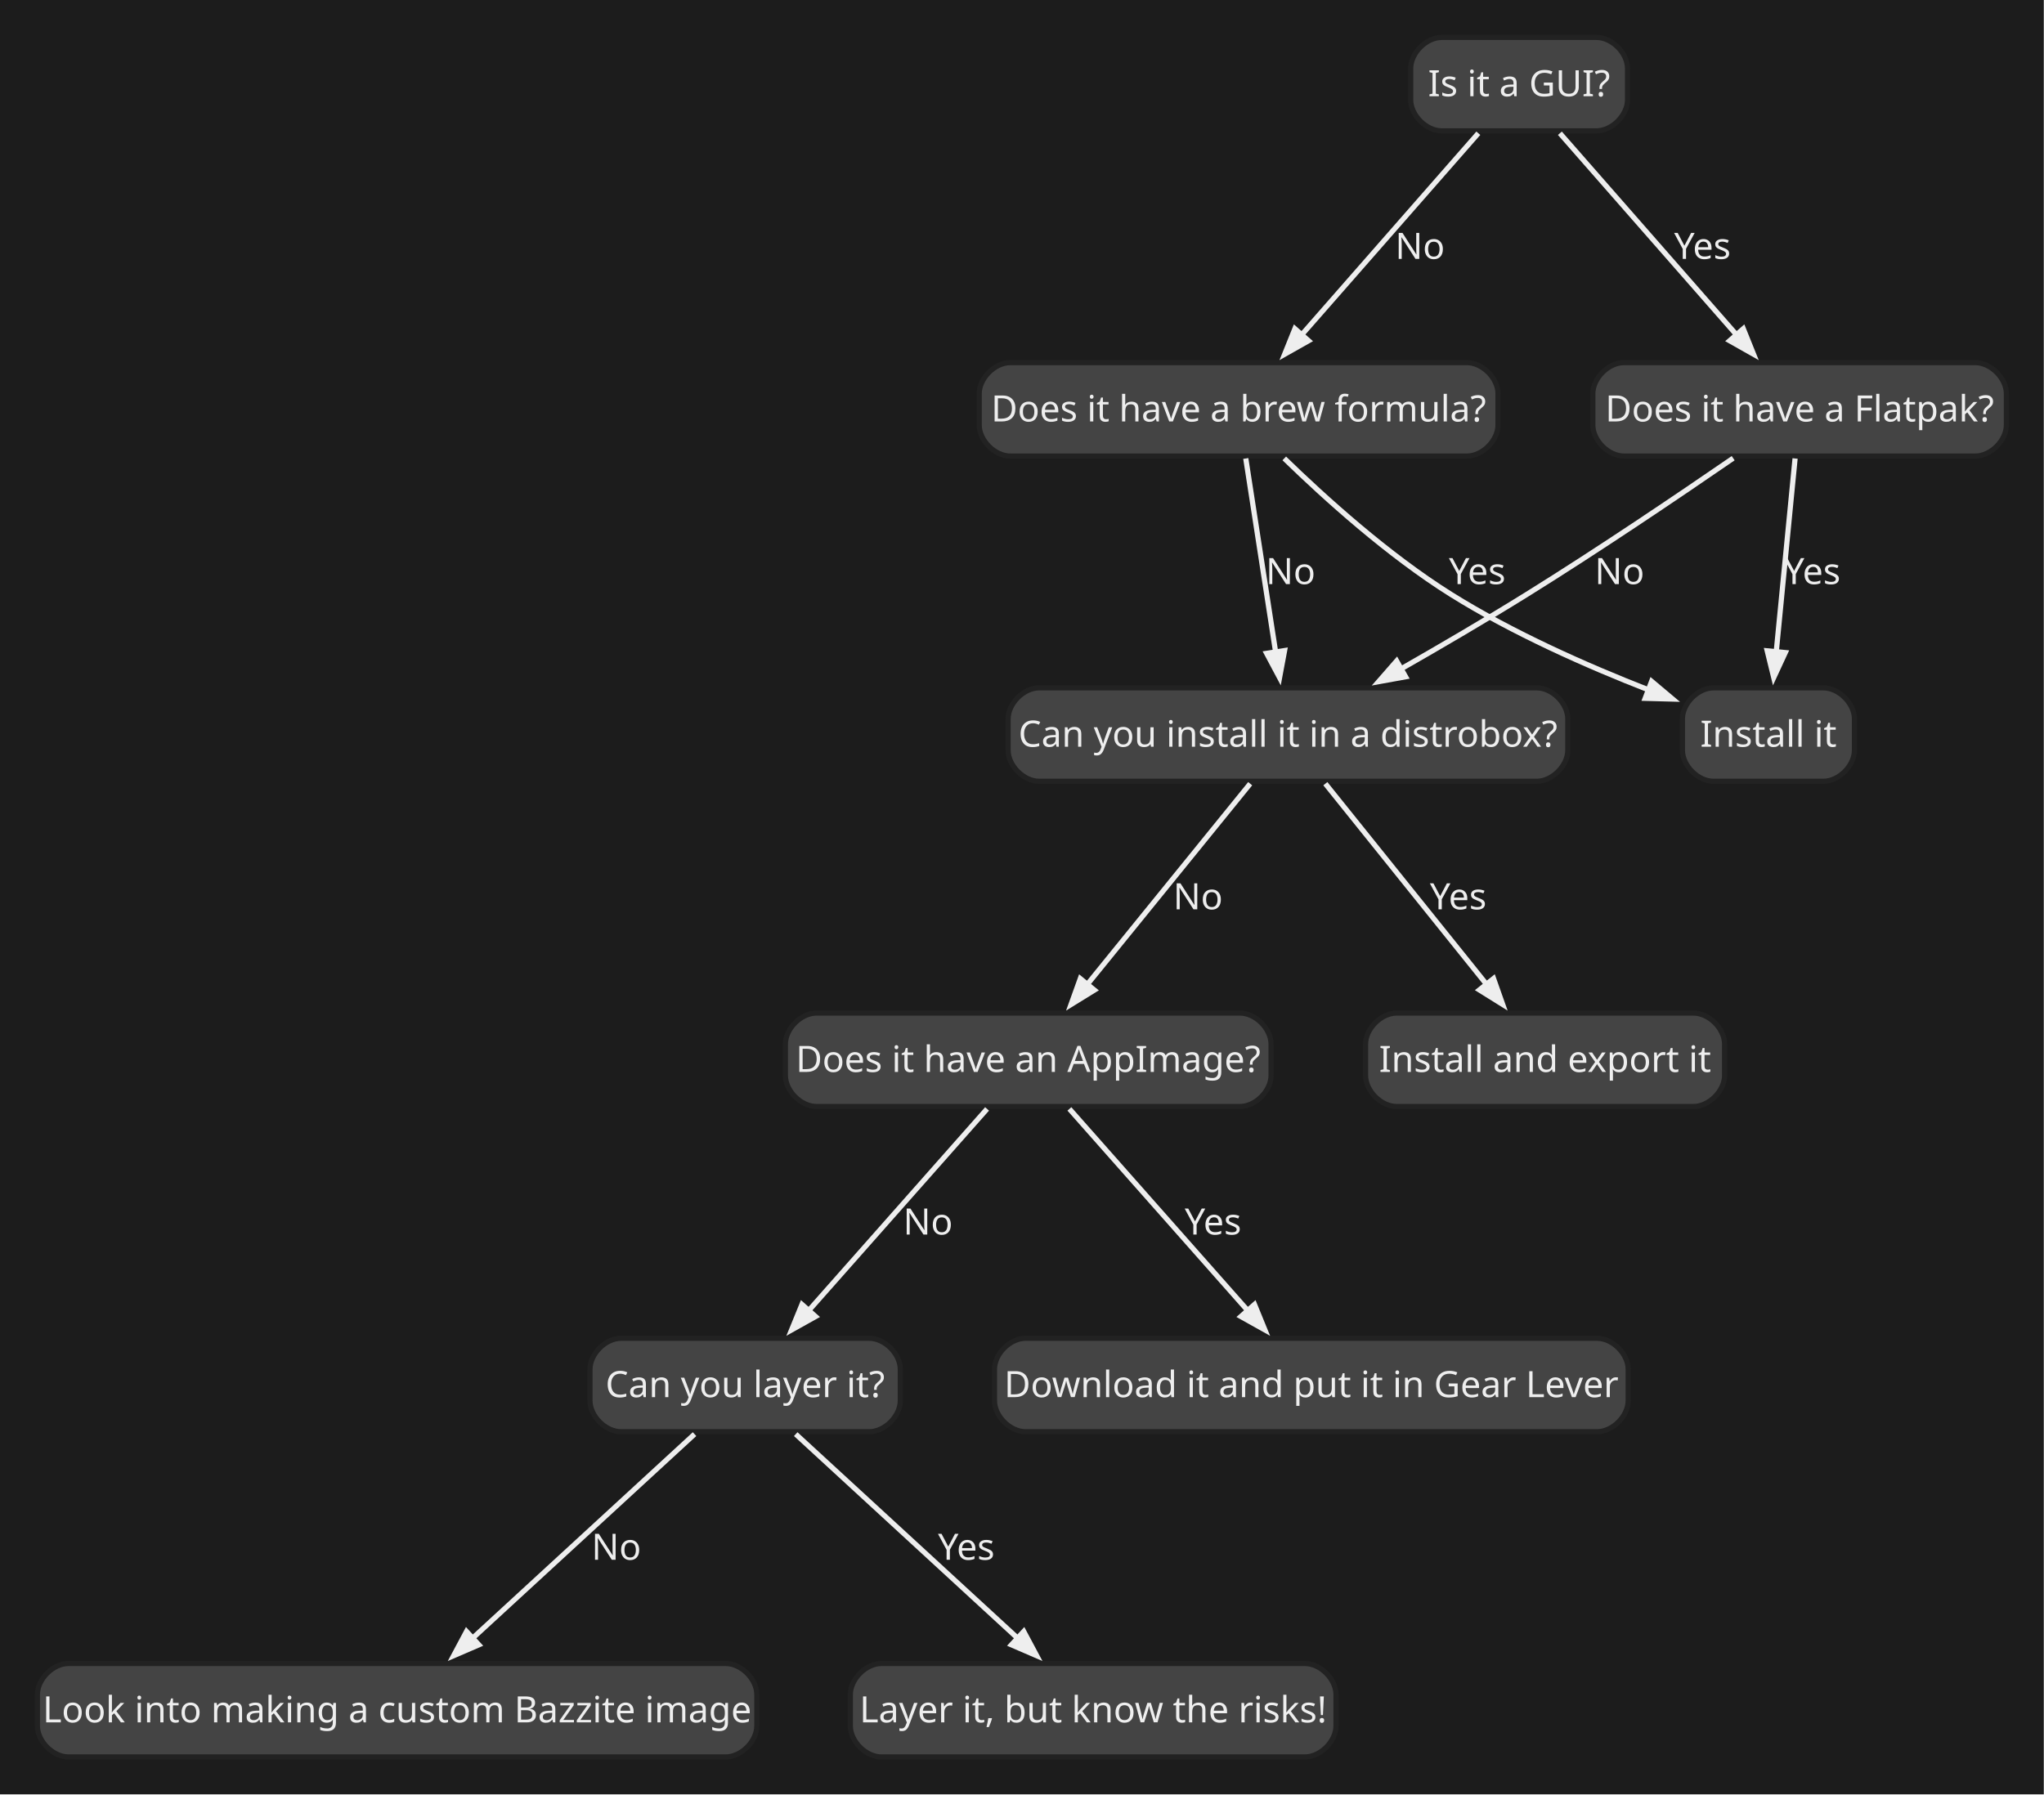
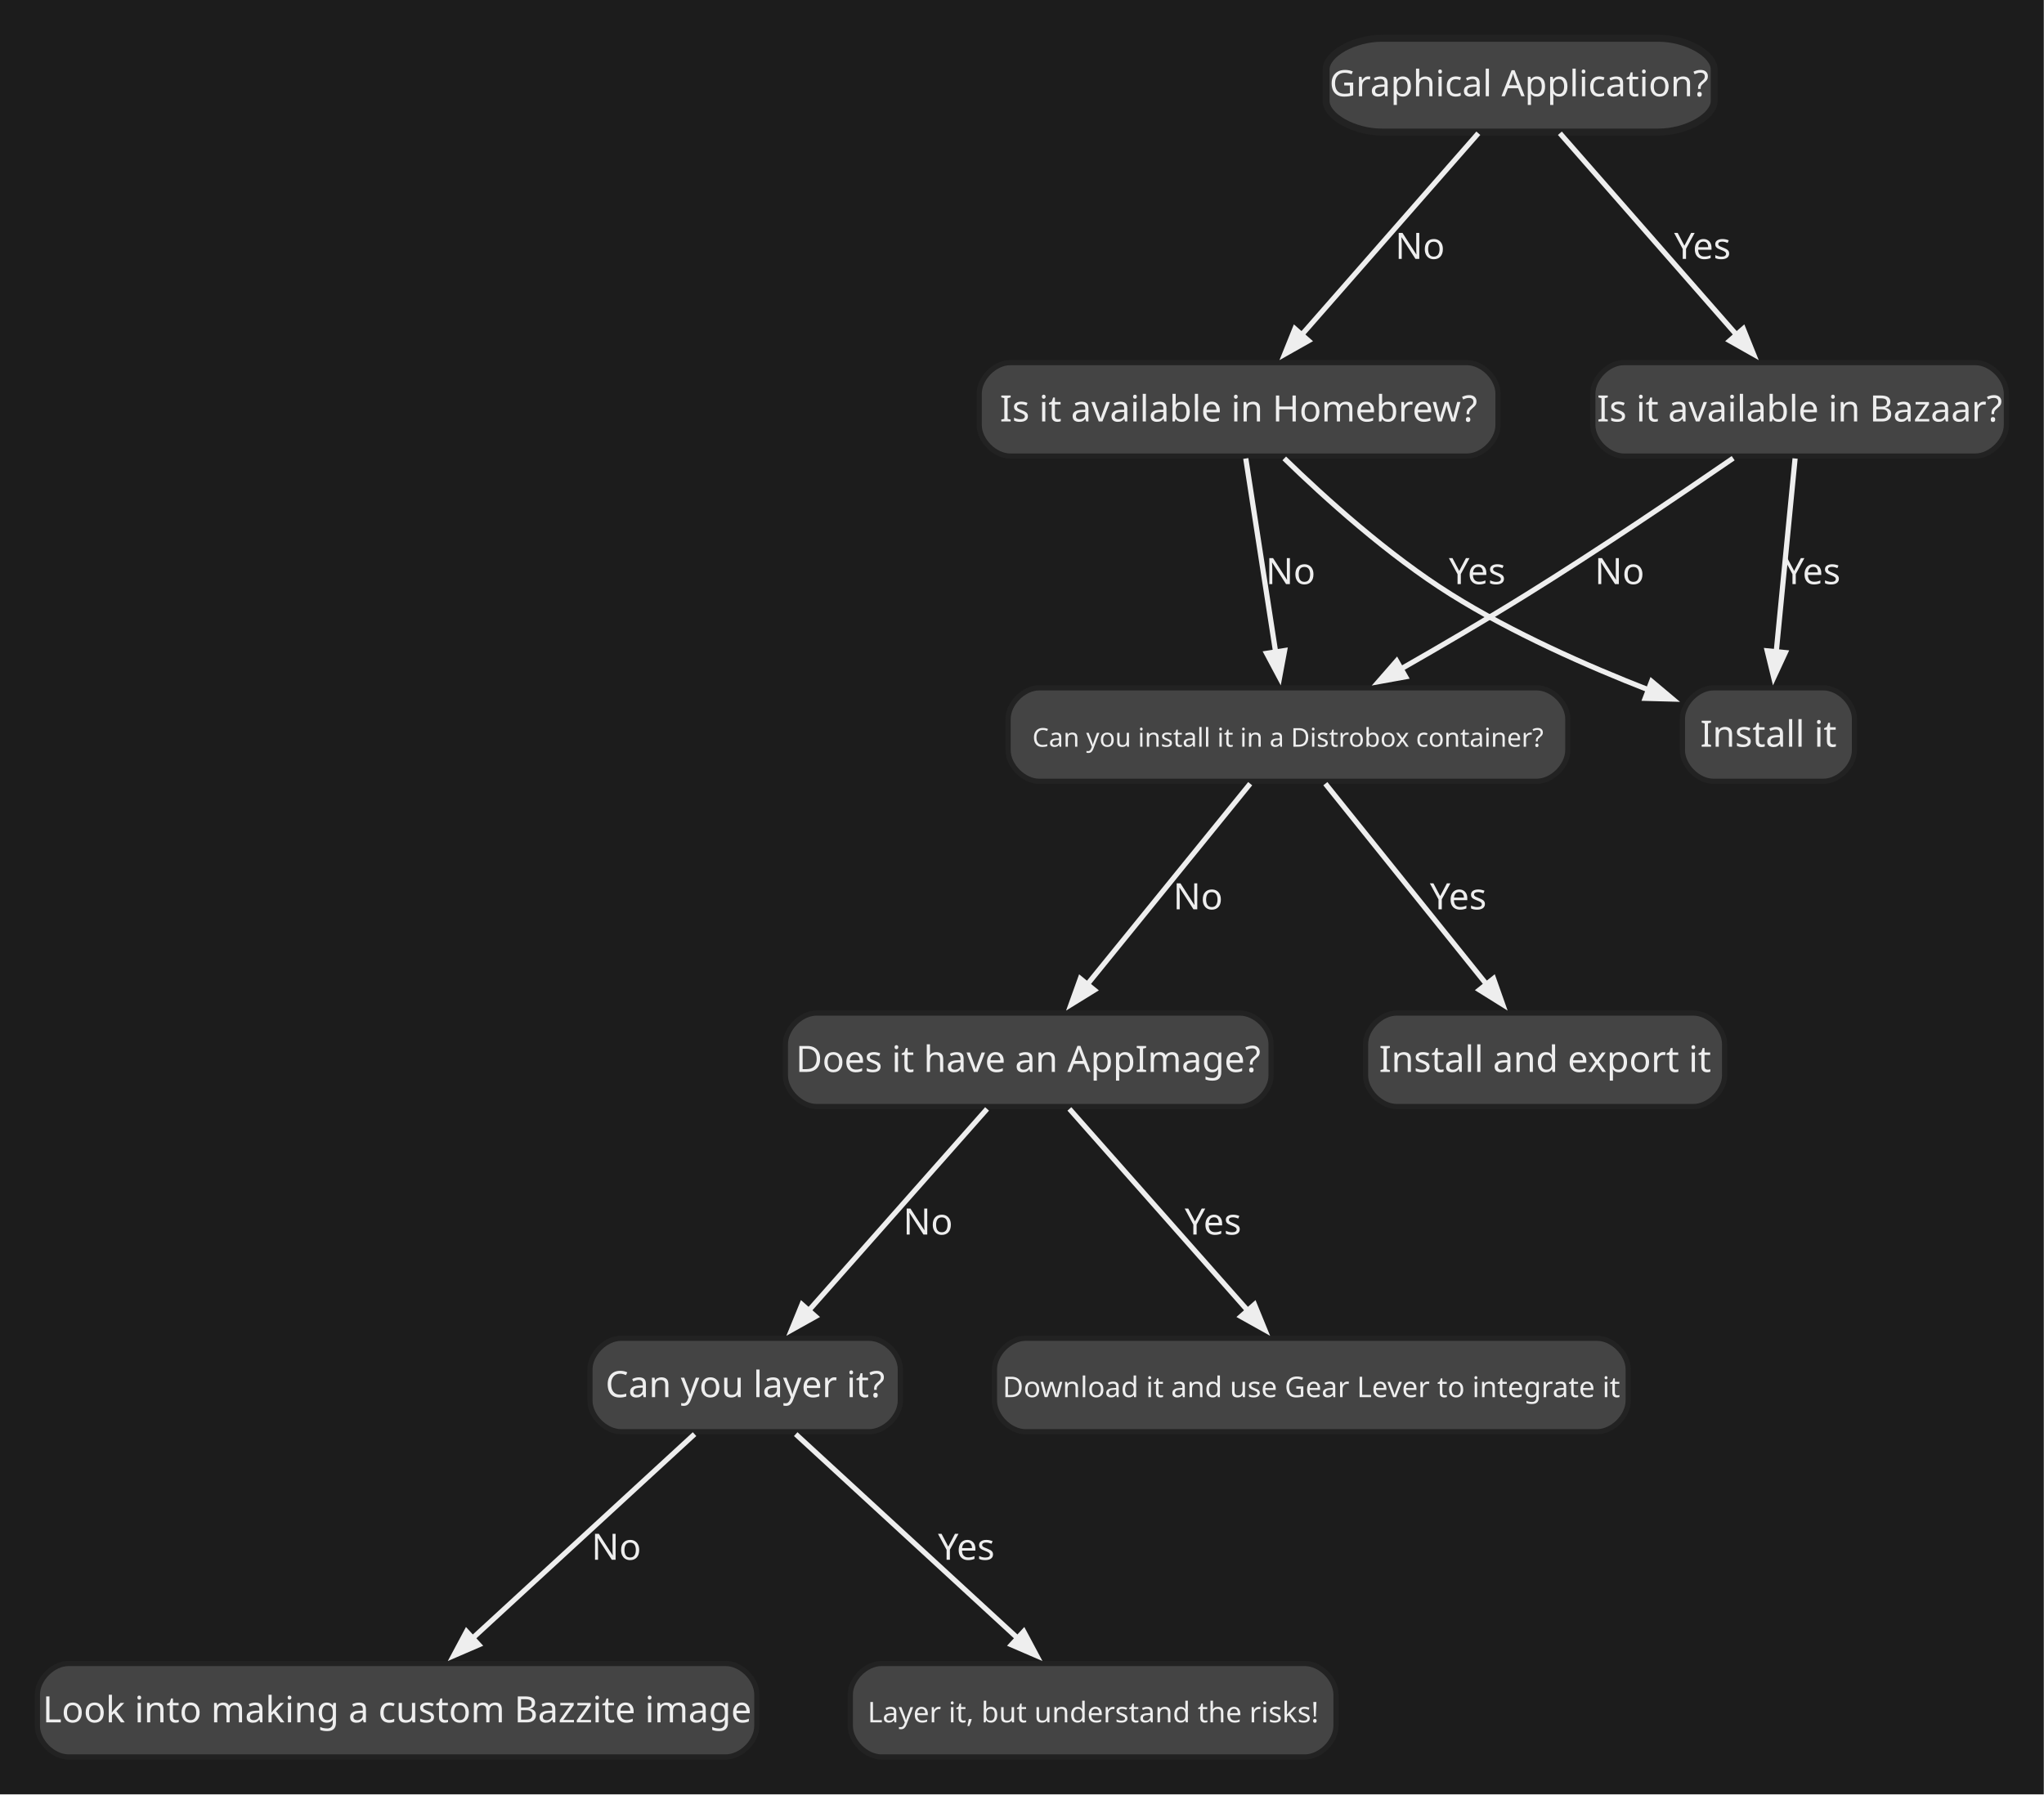
- <svg xmlns="http://www.w3.org/2000/svg" width="787pt" height="691pt" viewBox="0.00 0.00 787.00 691.00">
-   <g id="graph0" class="graph" transform="scale(1 1) rotate(0) translate(14.4 676.65)">
-     <polygon fill="#1c1c1c" stroke="none" points="-14.4,14.4 -14.4,-676.65 772.52,-676.65 772.52,14.4 -14.4,14.4" />
-     <g id="node1" class="node">
-       <path fill="#444444" stroke="#222222" stroke-width="2" d="M600.25,-662.25C600.25,-662.25 540.75,-662.25 540.75,-662.25 534.75,-662.25 528.75,-656.25 528.75,-650.25 528.75,-650.25 528.75,-638.25 528.75,-638.25 528.75,-632.25 534.75,-626.25 540.75,-626.25 540.75,-626.25 600.25,-626.25 600.25,-626.25 606.25,-626.25 612.25,-632.25 612.25,-638.25 612.25,-638.25 612.25,-650.25 612.25,-650.25 612.25,-656.25 606.25,-662.25 600.25,-662.25" />
-       <text xml:space="preserve" text-anchor="middle" x="570.5" y="-639.58" font-family="Droid Sans" font-size="14.00" fill="#eeeeee">Is it a GUI?</text>
-     </g>
-     <g id="node2" class="node">
-       <path fill="#444444" stroke="#222222" stroke-width="2" d="M550.38,-537C550.38,-537 374.62,-537 374.62,-537 368.62,-537 362.62,-531 362.62,-525 362.62,-525 362.62,-513 362.62,-513 362.62,-507 368.62,-501 374.62,-501 374.62,-501 550.38,-501 550.38,-501 556.38,-501 562.38,-507 562.38,-513 562.38,-513 562.38,-525 562.38,-525 562.38,-531 556.38,-537 550.38,-537" />
-       <text xml:space="preserve" text-anchor="middle" x="462.5" y="-514.33" font-family="Droid Sans" font-size="14.00" fill="#eeeeee">Does it have a brew formula?</text>
-     </g>
-     <g id="edge1" class="edge">
-       <path fill="none" stroke="#eeeeee" stroke-width="2" d="M554.8,-625.33C536.88,-604.88 507.37,-571.21 486.56,-547.45" />
-       <polygon fill="#eeeeee" stroke="#eeeeee" stroke-width="2" points="489.44,-545.43 480.22,-540.22 484.18,-550.05 489.44,-545.43" />
-       <text xml:space="preserve" text-anchor="middle" x="532.34" y="-576.95" font-family="Droid Sans" font-size="14.00" fill="#eeeeee">No</text>
-     </g>
-     <g id="node3" class="node">
-       <path fill="#444444" stroke="#222222" stroke-width="2" d="M746.12,-537C746.12,-537 610.88,-537 610.88,-537 604.88,-537 598.88,-531 598.88,-525 598.88,-525 598.88,-513 598.88,-513 598.88,-507 604.88,-501 610.88,-501 610.88,-501 746.12,-501 746.12,-501 752.12,-501 758.12,-507 758.12,-513 758.12,-513 758.12,-525 758.12,-525 758.12,-531 752.12,-537 746.12,-537" />
-       <text xml:space="preserve" text-anchor="middle" x="678.5" y="-514.33" font-family="Droid Sans" font-size="14.00" fill="#eeeeee">Does it have a Flatpak?</text>
-     </g>
-     <g id="edge2" class="edge">
-       <path fill="none" stroke="#eeeeee" stroke-width="2" d="M586.2,-625.33C604.12,-604.88 633.63,-571.21 654.44,-547.45" />
-       <polygon fill="#eeeeee" stroke="#eeeeee" stroke-width="2" points="656.82,-550.05 660.78,-540.22 651.56,-545.43 656.82,-550.05" />
-       <text xml:space="preserve" text-anchor="middle" x="641.09" y="-576.95" font-family="Droid Sans" font-size="14.00" fill="#eeeeee">Yes</text>
-     </g>
-     <g id="node4" class="node">
-       <path fill="#444444" stroke="#222222" stroke-width="2" d="M577.25,-411.75C577.25,-411.75 385.75,-411.75 385.75,-411.75 379.75,-411.75 373.75,-405.75 373.75,-399.75 373.75,-399.75 373.75,-387.75 373.75,-387.75 373.75,-381.75 379.75,-375.75 385.75,-375.75 385.75,-375.75 577.25,-375.75 577.25,-375.75 583.25,-375.75 589.25,-381.75 589.25,-387.75 589.25,-387.75 589.25,-399.75 589.25,-399.75 589.25,-405.75 583.25,-411.75 577.25,-411.75" />
-       <text xml:space="preserve" text-anchor="middle" x="481.5" y="-389.07" font-family="Droid Sans" font-size="14.00" fill="#eeeeee">Can you install it in a distrobox?</text>
-     </g>
-     <g id="edge4" class="edge">
-       <path fill="none" stroke="#eeeeee" stroke-width="2" d="M465.26,-500.08C468.27,-480.54 473.15,-448.94 476.77,-425.44" />
-       <polygon fill="#eeeeee" stroke="#eeeeee" stroke-width="2" points="480.21,-426.1 478.27,-415.68 473.29,-425.03 480.21,-426.1" />
-       <text xml:space="preserve" text-anchor="middle" x="482.51" y="-451.7" font-family="Droid Sans" font-size="14.00" fill="#eeeeee">No</text>
-     </g>
-     <g id="node7" class="node">
-       <path fill="#444444" stroke="#222222" stroke-width="2" d="M687.62,-411.75C687.62,-411.75 645.38,-411.75 645.38,-411.75 639.38,-411.75 633.38,-405.75 633.38,-399.75 633.38,-399.75 633.38,-387.75 633.38,-387.75 633.38,-381.75 639.38,-375.75 645.38,-375.75 645.38,-375.75 687.62,-375.75 687.62,-375.75 693.62,-375.75 699.62,-381.75 699.62,-387.75 699.62,-387.75 699.62,-399.75 699.62,-399.75 699.62,-405.75 693.62,-411.75 687.62,-411.75" />
-       <text xml:space="preserve" text-anchor="middle" x="666.5" y="-389.07" font-family="Droid Sans" font-size="14.00" fill="#eeeeee">Install it</text>
-     </g>
-     <g id="edge3" class="edge">
-       <path fill="none" stroke="#eeeeee" stroke-width="2" d="M480.08,-500.11C495.84,-484.78 520.14,-462.85 544.25,-447.75 568.01,-432.87 596.68,-420.2 620.28,-410.98" />
-       <polygon fill="#eeeeee" stroke="#eeeeee" stroke-width="2" points="621.52,-414.25 629.63,-407.43 619.04,-407.71 621.52,-414.25" />
-       <text xml:space="preserve" text-anchor="middle" x="554.38" y="-451.7" font-family="Droid Sans" font-size="14.00" fill="#eeeeee">Yes</text>
-     </g>
-     <g id="edge6" class="edge">
-       <path fill="none" stroke="#eeeeee" stroke-width="2" d="M652.92,-500.19C631.85,-485.69 601.07,-464.89 573.5,-447.75 557.75,-437.96 540.18,-427.68 524.64,-418.81" />
-       <polygon fill="#eeeeee" stroke="#eeeeee" stroke-width="2" points="526.8,-416.01 516.38,-414.12 523.35,-422.1 526.8,-416.01" />
-       <text xml:space="preserve" text-anchor="middle" x="609.17" y="-451.7" font-family="Droid Sans" font-size="14.00" fill="#eeeeee">No</text>
-     </g>
-     <g id="edge5" class="edge">
-       <path fill="none" stroke="#eeeeee" stroke-width="2" d="M676.76,-500.08C674.85,-480.54 671.78,-448.94 669.49,-425.44" />
-       <polygon fill="#eeeeee" stroke="#eeeeee" stroke-width="2" points="672.99,-425.32 668.54,-415.71 666.03,-426 672.99,-425.32" />
-       <text xml:space="preserve" text-anchor="middle" x="683.34" y="-451.7" font-family="Droid Sans" font-size="14.00" fill="#eeeeee">Yes</text>
-     </g>
-     <g id="node5" class="node">
-       <path fill="#444444" stroke="#222222" stroke-width="2" d="M463,-286.5C463,-286.5 300,-286.5 300,-286.5 294,-286.5 288,-280.5 288,-274.5 288,-274.5 288,-262.5 288,-262.5 288,-256.5 294,-250.5 300,-250.5 300,-250.5 463,-250.5 463,-250.5 469,-250.5 475,-256.5 475,-262.5 475,-262.5 475,-274.5 475,-274.5 475,-280.5 469,-286.5 463,-286.5" />
-       <text xml:space="preserve" text-anchor="middle" x="381.5" y="-263.82" font-family="Droid Sans" font-size="14.00" fill="#eeeeee">Does it have an AppImage?</text>
-     </g>
-     <g id="edge8" class="edge">
-       <path fill="none" stroke="#eeeeee" stroke-width="2" d="M466.96,-374.83C450.44,-354.47 423.29,-321.01 404.03,-297.27" />
-       <polygon fill="#eeeeee" stroke="#eeeeee" stroke-width="2" points="406.98,-295.35 397.97,-289.79 401.55,-299.76 406.98,-295.35" />
-       <text xml:space="preserve" text-anchor="middle" x="446.86" y="-326.45" font-family="Droid Sans" font-size="14.00" fill="#eeeeee">No</text>
-     </g>
-     <g id="node8" class="node">
-       <path fill="#444444" stroke="#222222" stroke-width="2" d="M637.62,-286.5C637.62,-286.5 523.38,-286.5 523.38,-286.5 517.38,-286.5 511.38,-280.5 511.38,-274.5 511.38,-274.5 511.38,-262.5 511.38,-262.5 511.38,-256.5 517.38,-250.5 523.38,-250.5 523.38,-250.5 637.62,-250.5 637.62,-250.5 643.62,-250.5 649.62,-256.5 649.62,-262.5 649.62,-262.5 649.62,-274.5 649.62,-274.5 649.62,-280.5 643.62,-286.5 637.62,-286.5" />
-       <text xml:space="preserve" text-anchor="middle" x="580.5" y="-263.82" font-family="Droid Sans" font-size="14.00" fill="#eeeeee">Install and export it</text>
-     </g>
-     <g id="edge7" class="edge">
-       <path fill="none" stroke="#eeeeee" stroke-width="2" d="M495.9,-374.83C512.17,-354.56 538.88,-321.31 557.94,-297.59" />
-       <polygon fill="#eeeeee" stroke="#eeeeee" stroke-width="2" points="560.66,-299.79 564.19,-289.8 555.2,-295.41 560.66,-299.79" />
-       <text xml:space="preserve" text-anchor="middle" x="547.05" y="-326.45" font-family="Droid Sans" font-size="14.00" fill="#eeeeee">Yes</text>
-     </g>
-     <g id="node6" class="node">
-       <path fill="#444444" stroke="#222222" stroke-width="2" d="M320.25,-161.25C320.25,-161.25 224.75,-161.25 224.75,-161.25 218.75,-161.25 212.75,-155.25 212.75,-149.25 212.75,-149.25 212.75,-137.25 212.75,-137.25 212.75,-131.25 218.75,-125.25 224.75,-125.25 224.75,-125.25 320.25,-125.25 320.25,-125.25 326.25,-125.25 332.25,-131.25 332.25,-137.25 332.25,-137.25 332.25,-149.25 332.25,-149.25 332.25,-155.25 326.25,-161.25 320.25,-161.25" />
-       <text xml:space="preserve" text-anchor="middle" x="272.5" y="-138.57" font-family="Droid Sans" font-size="14.00" fill="#eeeeee">Can you layer it?</text>
-     </g>
-     <g id="edge10" class="edge">
-       <path fill="none" stroke="#eeeeee" stroke-width="2" d="M365.65,-249.58C347.57,-229.13 317.79,-195.46 296.78,-171.7" />
-       <polygon fill="#eeeeee" stroke="#eeeeee" stroke-width="2" points="299.62,-169.63 290.37,-164.46 294.38,-174.27 299.62,-169.63" />
-       <text xml:space="preserve" text-anchor="middle" x="342.9" y="-201.2" font-family="Droid Sans" font-size="14.00" fill="#eeeeee">No</text>
-     </g>
-     <g id="node9" class="node">
-       <path fill="#444444" stroke="#222222" stroke-width="2" d="M600.5,-161.25C600.5,-161.25 380.5,-161.25 380.5,-161.25 374.5,-161.25 368.5,-155.25 368.5,-149.25 368.5,-149.25 368.5,-137.25 368.5,-137.25 368.5,-131.25 374.5,-125.25 380.5,-125.25 380.5,-125.25 600.5,-125.25 600.5,-125.25 606.5,-125.25 612.5,-131.25 612.5,-137.25 612.5,-137.25 612.5,-149.25 612.5,-149.25 612.5,-155.25 606.5,-161.25 600.5,-161.25" />
-       <text xml:space="preserve" text-anchor="middle" x="490.5" y="-138.57" font-family="Droid Sans" font-size="14.00" fill="#eeeeee">Download it and put it in Gear Lever</text>
-     </g>
-     <g id="edge9" class="edge">
-       <path fill="none" stroke="#eeeeee" stroke-width="2" d="M397.35,-249.58C415.43,-229.13 445.21,-195.46 466.22,-171.7" />
-       <polygon fill="#eeeeee" stroke="#eeeeee" stroke-width="2" points="468.62,-174.27 472.63,-164.46 463.38,-169.63 468.62,-174.27" />
-       <text xml:space="preserve" text-anchor="middle" x="452.65" y="-201.2" font-family="Droid Sans" font-size="14.00" fill="#eeeeee">Yes</text>
-     </g>
-     <g id="node10" class="node">
-       <path fill="#444444" stroke="#222222" stroke-width="2" d="M265,-36C265,-36 12,-36 12,-36 6,-36 0,-30 0,-24 0,-24 0,-12 0,-12 0,-6 6,0 12,0 12,0 265,0 265,0 271,0 277,-6 277,-12 277,-12 277,-24 277,-24 277,-30 271,-36 265,-36" />
-       <text xml:space="preserve" text-anchor="middle" x="138.5" y="-13.32" font-family="Droid Sans" font-size="14.00" fill="#eeeeee">Look into making a custom Bazzite image</text>
-     </g>
-     <g id="edge12" class="edge">
-       <path fill="none" stroke="#eeeeee" stroke-width="2" d="M253.02,-124.33C230.49,-103.61 193.19,-69.31 167.31,-45.5" />
-       <polygon fill="#eeeeee" stroke="#eeeeee" stroke-width="2" points="169.97,-43.19 160.24,-38.99 165.23,-48.34 169.97,-43.19" />
-       <text xml:space="preserve" text-anchor="middle" x="222.9" y="-75.95" font-family="Droid Sans" font-size="14.00" fill="#eeeeee">No</text>
-     </g>
-     <g id="node11" class="node">
-       <path fill="#444444" stroke="#222222" stroke-width="2" d="M488,-36C488,-36 325,-36 325,-36 319,-36 313,-30 313,-24 313,-24 313,-12 313,-12 313,-6 319,0 325,0 325,0 488,0 488,0 494,0 500,-6 500,-12 500,-12 500,-24 500,-24 500,-30 494,-36 488,-36" />
-       <text xml:space="preserve" text-anchor="middle" x="406.5" y="-13.32" font-family="Droid Sans" font-size="14.00" fill="#eeeeee">Layer it, but know the risks!</text>
-     </g>
-     <g id="edge11" class="edge">
-       <path fill="none" stroke="#eeeeee" stroke-width="2" d="M291.98,-124.33C314.51,-103.61 351.81,-69.31 377.69,-45.5" />
-       <polygon fill="#eeeeee" stroke="#eeeeee" stroke-width="2" points="379.77,-48.34 384.76,-38.99 375.03,-43.19 379.77,-48.34" />
-       <text xml:space="preserve" text-anchor="middle" x="357.65" y="-75.95" font-family="Droid Sans" font-size="14.00" fill="#eeeeee">Yes</text>
+ <svg xmlns="http://www.w3.org/2000/svg" width="787pt" height="691pt" viewBox="0 0 787 691" version="1.1" id="svg24">
+   <defs id="defs24" />
+   <g id="graph0" class="graph" transform="translate(14.4,676.65)">
+     <g id="g25">
+       <polygon fill="#1c1c1c" stroke="none" points="772.52,-676.65 772.52,14.4 -14.4,14.4 -14.4,-676.65 " id="polygon1" />
+       <g id="node10" class="node">
+         <path fill="#444444" stroke="#222222" stroke-width="2" d="m 265,-36 c 0,0 -253,0 -253,0 -6,0 -12,6 -12,12 0,0 0,12 0,12 0,6 6,12 12,12 0,0 253,0 253,0 6,0 12,-6 12,-12 0,0 0,-12 0,-12 0,-6 -6,-12 -12,-12" id="path21" />
+         <text xml:space="preserve" text-anchor="middle" x="138.5" y="-13.32" font-family="'Droid Sans'" font-size="14px" fill="#eeeeee" id="text21">Look into making a custom Bazzite image</text>
+       </g>
+       <g id="g24">
+         <g id="node1" class="node">
+           <path fill="#444444" stroke="#222222" stroke-width="2.68" d="m 624.141,-661.91 c 0,0 -106.48,0 -106.48,0 -10.737,0 -21.475,6.02 -21.475,12.041 0,0 0,12.041 0,12.041 0,6.02 10.737,12.041 21.475,12.041 0,0 106.48,0 106.48,0 10.737,0 21.475,-6.02 21.475,-12.041 0,0 0,-12.041 0,-12.041 0,-6.02 -10.737,-12.041 -21.475,-12.041" id="path2" />
+           <text xml:space="preserve" text-anchor="middle" x="570.5" y="-639.58" font-family="'Droid Sans'" font-size="14px" fill="#eeeeee" id="text2">Graphical Application?</text>
+         </g>
+         <g id="node2" class="node">
+           <path fill="#444444" stroke="#222222" stroke-width="2" d="m 550.38,-537 c 0,0 -175.76,0 -175.76,0 -6,0 -12,6 -12,12 0,0 0,12 0,12 0,6 6,12 12,12 0,0 175.76,0 175.76,0 6,0 12,-6 12,-12 0,0 0,-12 0,-12 0,-6 -6,-12 -12,-12" id="path3" />
+           <text xml:space="preserve" text-anchor="middle" x="462.5" y="-514.33" font-family="'Droid Sans'" font-size="14px" fill="#eeeeee" id="text3">Is it available in Homebrew?</text>
+         </g>
+         <g id="edge1" class="edge">
+           <path fill="none" stroke="#eeeeee" stroke-width="2" d="m 554.8,-625.33 c -17.92,20.45 -47.43,54.12 -68.24,77.88" id="path4" />
+           <polygon fill="#eeeeee" stroke="#eeeeee" stroke-width="2" points="489.44,-545.43 480.22,-540.22 484.18,-550.05 " id="polygon4" />
+           <text xml:space="preserve" text-anchor="middle" x="532.34" y="-576.95" font-family="'Droid Sans'" font-size="14px" fill="#eeeeee" id="text4">No</text>
+         </g>
+         <g id="node3" class="node">
+           <path fill="#444444" stroke="#222222" stroke-width="2" d="m 746.12,-537 c 0,0 -135.24,0 -135.24,0 -6,0 -12,6 -12,12 0,0 0,12 0,12 0,6 6,12 12,12 0,0 135.24,0 135.24,0 6,0 12,-6 12,-12 0,0 0,-12 0,-12 0,-6 -6,-12 -12,-12" id="path5" />
+           <text xml:space="preserve" text-anchor="middle" x="678.5" y="-514.33" font-family="'Droid Sans'" font-size="14px" fill="#eeeeee" id="text5">Is it available in Bazaar?</text>
+         </g>
+         <g id="edge2" class="edge">
+           <path fill="none" stroke="#eeeeee" stroke-width="2" d="m 586.2,-625.33 c 17.92,20.45 47.43,54.12 68.24,77.88" id="path6" />
+           <polygon fill="#eeeeee" stroke="#eeeeee" stroke-width="2" points="656.82,-550.05 660.78,-540.22 651.56,-545.43 " id="polygon6" />
+           <text xml:space="preserve" text-anchor="middle" x="641.09" y="-576.95" font-family="'Droid Sans'" font-size="14px" fill="#eeeeee" id="text6">Yes</text>
+         </g>
+         <g id="node4" class="node">
+           <path fill="#444444" stroke="#222222" stroke-width="2" d="m 577.25,-411.75 c 0,0 -191.5,0 -191.5,0 -6,0 -12,6 -12,12 0,0 0,12 0,12 0,6 6,12 12,12 0,0 191.5,0 191.5,0 6,0 12,-6 12,-12 0,0 0,-12 0,-12 0,-6 -6,-12 -12,-12" id="path7" />
+           <text xml:space="preserve" text-anchor="middle" x="481.5" y="-389.07" font-family="'Droid Sans'" font-size="14px" fill="#eeeeee" id="text7" style="font-size:10px">Can you install it in a Distrobox container?</text>
+         </g>
+         <g id="edge4" class="edge">
+           <path fill="none" stroke="#eeeeee" stroke-width="2" d="m 465.26,-500.08 c 3.01,19.54 7.89,51.14 11.51,74.64" id="path8" />
+           <polygon fill="#eeeeee" stroke="#eeeeee" stroke-width="2" points="480.21,-426.1 478.27,-415.68 473.29,-425.03 " id="polygon8" />
+           <text xml:space="preserve" text-anchor="middle" x="482.51" y="-451.7" font-family="'Droid Sans'" font-size="14px" fill="#eeeeee" id="text8">No</text>
+         </g>
+         <g id="node7" class="node">
+           <path fill="#444444" stroke="#222222" stroke-width="2" d="m 687.62,-411.75 c 0,0 -42.24,0 -42.24,0 -6,0 -12,6 -12,12 0,0 0,12 0,12 0,6 6,12 12,12 0,0 42.24,0 42.24,0 6,0 12,-6 12,-12 0,0 0,-12 0,-12 0,-6 -6,-12 -12,-12" id="path9" />
+           <text xml:space="preserve" text-anchor="middle" x="666.5" y="-389.07" font-family="'Droid Sans'" font-size="14px" fill="#eeeeee" id="text9">Install it</text>
+         </g>
+         <g id="edge3" class="edge">
+           <path fill="none" stroke="#eeeeee" stroke-width="2" d="m 480.08,-500.11 c 15.76,15.33 40.06,37.26 64.17,52.36 23.76,14.88 52.43,27.55 76.03,36.77" id="path10" />
+           <polygon fill="#eeeeee" stroke="#eeeeee" stroke-width="2" points="621.52,-414.25 629.63,-407.43 619.04,-407.71 " id="polygon10" />
+           <text xml:space="preserve" text-anchor="middle" x="554.38" y="-451.7" font-family="'Droid Sans'" font-size="14px" fill="#eeeeee" id="text10">Yes</text>
+         </g>
+         <g id="edge6" class="edge">
+           <path fill="none" stroke="#eeeeee" stroke-width="2" d="m 652.92,-500.19 c -21.07,14.5 -51.85,35.3 -79.42,52.44 -15.75,9.79 -33.32,20.07 -48.86,28.94" id="path11" />
+           <polygon fill="#eeeeee" stroke="#eeeeee" stroke-width="2" points="526.8,-416.01 516.38,-414.12 523.35,-422.1 " id="polygon11" />
+           <text xml:space="preserve" text-anchor="middle" x="609.17" y="-451.7" font-family="'Droid Sans'" font-size="14px" fill="#eeeeee" id="text11">No</text>
+         </g>
+         <g id="edge5" class="edge">
+           <path fill="none" stroke="#eeeeee" stroke-width="2" d="m 676.76,-500.08 c -1.91,19.54 -4.98,51.14 -7.27,74.64" id="path12" />
+           <polygon fill="#eeeeee" stroke="#eeeeee" stroke-width="2" points="672.99,-425.32 668.54,-415.71 666.03,-426 " id="polygon12" />
+           <text xml:space="preserve" text-anchor="middle" x="683.34" y="-451.7" font-family="'Droid Sans'" font-size="14px" fill="#eeeeee" id="text12">Yes</text>
+         </g>
+         <g id="node5" class="node">
+           <path fill="#444444" stroke="#222222" stroke-width="2" d="m 463,-286.5 c 0,0 -163,0 -163,0 -6,0 -12,6 -12,12 0,0 0,12 0,12 0,6 6,12 12,12 0,0 163,0 163,0 6,0 12,-6 12,-12 0,0 0,-12 0,-12 0,-6 -6,-12 -12,-12" id="path13" />
+           <text xml:space="preserve" text-anchor="middle" x="381.5" y="-263.82" font-family="'Droid Sans'" font-size="14px" fill="#eeeeee" id="text13">Does it have an AppImage?</text>
+         </g>
+         <g id="edge8" class="edge">
+           <path fill="none" stroke="#eeeeee" stroke-width="2" d="m 466.96,-374.83 c -16.52,20.36 -43.67,53.82 -62.93,77.56" id="path14" />
+           <polygon fill="#eeeeee" stroke="#eeeeee" stroke-width="2" points="406.98,-295.35 397.97,-289.79 401.55,-299.76 " id="polygon14" />
+           <text xml:space="preserve" text-anchor="middle" x="446.86" y="-326.45" font-family="'Droid Sans'" font-size="14px" fill="#eeeeee" id="text14">No</text>
+         </g>
+         <g id="node8" class="node">
+           <path fill="#444444" stroke="#222222" stroke-width="2" d="m 637.62,-286.5 c 0,0 -114.24,0 -114.24,0 -6,0 -12,6 -12,12 0,0 0,12 0,12 0,6 6,12 12,12 0,0 114.24,0 114.24,0 6,0 12,-6 12,-12 0,0 0,-12 0,-12 0,-6 -6,-12 -12,-12" id="path15" />
+           <text xml:space="preserve" text-anchor="middle" x="580.5" y="-263.82" font-family="'Droid Sans'" font-size="14px" fill="#eeeeee" id="text15">Install and export it</text>
+         </g>
+         <g id="edge7" class="edge">
+           <path fill="none" stroke="#eeeeee" stroke-width="2" d="m 495.9,-374.83 c 16.27,20.27 42.98,53.52 62.04,77.24" id="path16" />
+           <polygon fill="#eeeeee" stroke="#eeeeee" stroke-width="2" points="560.66,-299.79 564.19,-289.8 555.2,-295.41 " id="polygon16" />
+           <text xml:space="preserve" text-anchor="middle" x="547.05" y="-326.45" font-family="'Droid Sans'" font-size="14px" fill="#eeeeee" id="text16">Yes</text>
+         </g>
+         <g id="node6" class="node">
+           <path fill="#444444" stroke="#222222" stroke-width="2" d="m 320.25,-161.25 c 0,0 -95.5,0 -95.5,0 -6,0 -12,6 -12,12 0,0 0,12 0,12 0,6 6,12 12,12 0,0 95.5,0 95.5,0 6,0 12,-6 12,-12 0,0 0,-12 0,-12 0,-6 -6,-12 -12,-12" id="path17" />
+           <text xml:space="preserve" text-anchor="middle" x="272.5" y="-138.57" font-family="'Droid Sans'" font-size="14px" fill="#eeeeee" id="text17">Can you layer it?</text>
+         </g>
+         <g id="edge10" class="edge">
+           <path fill="none" stroke="#eeeeee" stroke-width="2" d="m 365.65,-249.58 c -18.08,20.45 -47.86,54.12 -68.87,77.88" id="path18" />
+           <polygon fill="#eeeeee" stroke="#eeeeee" stroke-width="2" points="299.62,-169.63 290.37,-164.46 294.38,-174.27 " id="polygon18" />
+           <text xml:space="preserve" text-anchor="middle" x="342.9" y="-201.2" font-family="'Droid Sans'" font-size="14px" fill="#eeeeee" id="text18">No</text>
+         </g>
+         <g id="node9" class="node">
+           <path fill="#444444" stroke="#222222" stroke-width="2" d="m 600.5,-161.25 c 0,0 -220,0 -220,0 -6,0 -12,6 -12,12 0,0 0,12 0,12 0,6 6,12 12,12 0,0 220,0 220,0 6,0 12,-6 12,-12 0,0 0,-12 0,-12 0,-6 -6,-12 -12,-12" id="path19" />
+           <text xml:space="preserve" text-anchor="middle" x="490.5" y="-138.57" font-family="'Droid Sans'" font-size="14px" fill="#eeeeee" id="text19" style="font-size:11px">Download it and use Gear Lever to integrate it</text>
+         </g>
+         <g id="edge9" class="edge">
+           <path fill="none" stroke="#eeeeee" stroke-width="2" d="m 397.35,-249.58 c 18.08,20.45 47.86,54.12 68.87,77.88" id="path20" />
+           <polygon fill="#eeeeee" stroke="#eeeeee" stroke-width="2" points="468.62,-174.27 472.63,-164.46 463.38,-169.63 " id="polygon20" />
+           <text xml:space="preserve" text-anchor="middle" x="452.65" y="-201.2" font-family="'Droid Sans'" font-size="14px" fill="#eeeeee" id="text20">Yes</text>
+         </g>
+         <g id="edge12" class="edge">
+           <path fill="none" stroke="#eeeeee" stroke-width="2" d="m 253.02,-124.33 c -22.53,20.72 -59.83,55.02 -85.71,78.83" id="path22" />
+           <polygon fill="#eeeeee" stroke="#eeeeee" stroke-width="2" points="169.97,-43.19 160.24,-38.99 165.23,-48.34 " id="polygon22" />
+           <text xml:space="preserve" text-anchor="middle" x="222.9" y="-75.95" font-family="'Droid Sans'" font-size="14px" fill="#eeeeee" id="text22">No</text>
+         </g>
+         <g id="node11" class="node">
+           <path fill="#444444" stroke="#222222" stroke-width="2" d="m 488,-36 c 0,0 -163,0 -163,0 -6,0 -12,6 -12,12 0,0 0,12 0,12 0,6 6,12 12,12 0,0 163,0 163,0 6,0 12,-6 12,-12 0,0 0,-12 0,-12 0,-6 -6,-12 -12,-12" id="path23" />
+           <text xml:space="preserve" text-anchor="middle" x="406.5" y="-13.32" font-family="'Droid Sans'" font-size="14px" fill="#eeeeee" id="text23" style="font-size:11px">Layer it, but understand the risks!</text>
+         </g>
+         <g id="edge11" class="edge">
+           <path fill="none" stroke="#eeeeee" stroke-width="2" d="m 291.98,-124.33 c 22.53,20.72 59.83,55.02 85.71,78.83" id="path24" />
+           <polygon fill="#eeeeee" stroke="#eeeeee" stroke-width="2" points="379.77,-48.34 384.76,-38.99 375.03,-43.19 " id="polygon24" />
+           <text xml:space="preserve" text-anchor="middle" x="357.65" y="-75.95" font-family="'Droid Sans'" font-size="14px" fill="#eeeeee" id="text24">Yes</text>
+         </g>
+       </g>
    </g>
  </g>
</svg>
